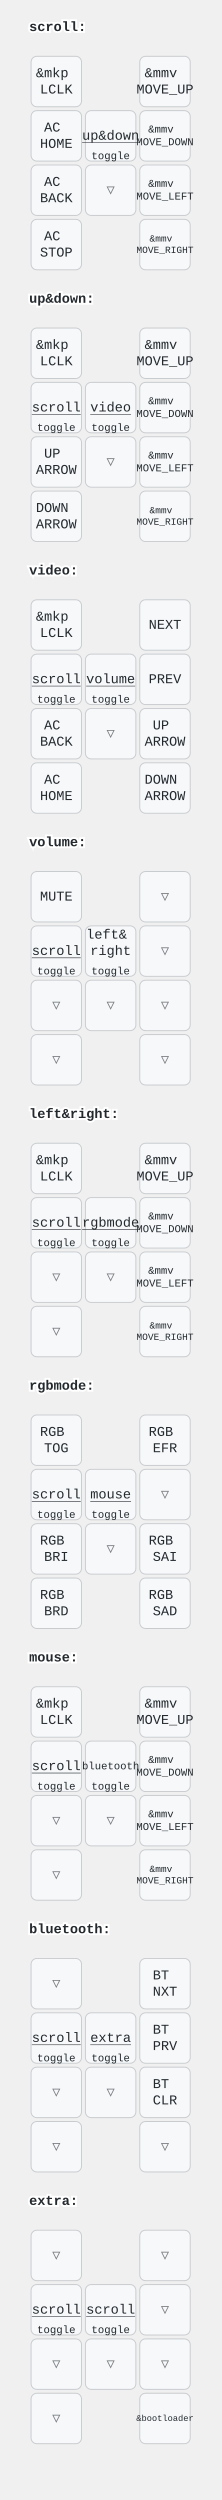
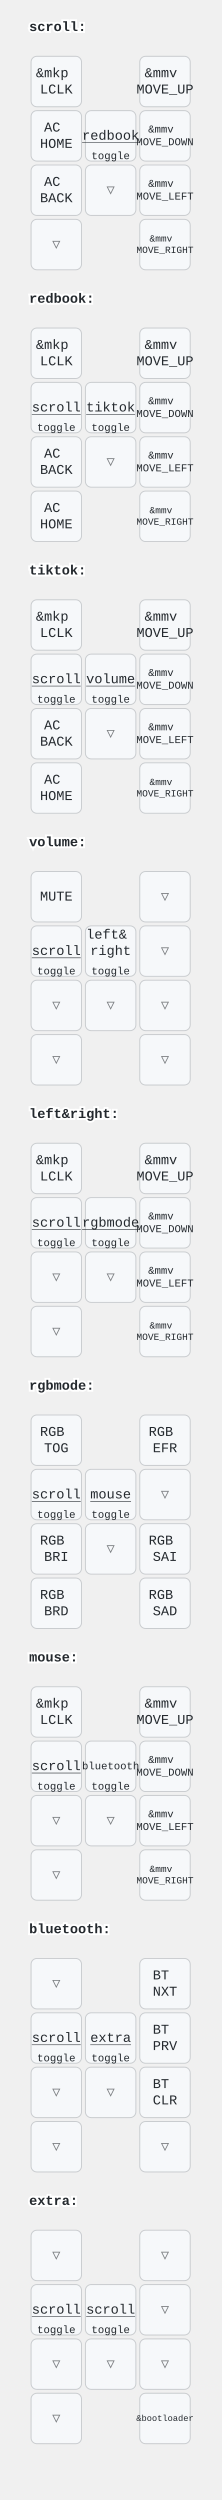
<svg xmlns="http://www.w3.org/2000/svg" width="228" height="2576" viewBox="0 0 228 2576" class="keymap">
  <style>/* inherit to force styles through use tags */
svg path {
    fill: inherit;
}

/* font and background color specifications */
svg.keymap {
    font-family: SFMono-Regular,Consolas,Liberation Mono,Menlo,monospace;
    font-size: 14px;
    font-kerning: normal;
    text-rendering: optimizeLegibility;
    fill: #24292e;
}

/* default key styling */
rect.key {
    fill: #f6f8fa;
}

rect.key, rect.combo {
    stroke: #c9cccf;
    stroke-width: 1;
}

/* default key side styling, only used is draw_key_sides is set */
rect.side {
    filter: brightness(90%);
}

/* color accent for combo boxes */
rect.combo, rect.combo-separate {
    fill: #cdf;
}

/* color accent for held keys */
rect.held, rect.combo.held {
    fill: #fdd;
}

/* color accent for ghost (optional) keys */
rect.ghost, rect.combo.ghost {
    stroke-dasharray: 4, 4;
    stroke-width: 2;
}

text {
    text-anchor: middle;
    dominant-baseline: middle;
}

/* styling for layer labels */
text.label {
    font-weight: bold;
    text-anchor: start;
    stroke: white;
    stroke-width: 4;
    paint-order: stroke;
}

/* styling for optional footer */
text.footer {
    text-anchor: end;
    dominant-baseline: auto;
    stroke: white;
    stroke-width: 4;
    paint-order: stroke;
}

/* styling for combo tap, and key non-tap label text */
text.combo, text.hold, text.shifted, text.left, text.right {
    font-size: 11px;
}

text.hold {
    text-anchor: middle;
    dominant-baseline: auto;
}

text.shifted {
    text-anchor: middle;
    dominant-baseline: hanging;
}

text.left {
    text-anchor: start;
}

text.right {
    text-anchor: end;
}

text.layer-activator {
    text-decoration: underline;
}

/* styling for hold/shifted label text in combo box */
text.combo.hold, text.combo.shifted, text.combo.left, text.combo.right {
    font-size: 8px;
}

/* lighter symbol for transparent keys */
text.trans {
    fill: #7b7e81;
}

/* styling for combo dendrons */
path.combo {
    stroke-width: 1;
    stroke: gray;
    fill: none;
}

/* Start Tabler Icons Cleanup */
/* cannot use height/width with glyphs */
.icon-tabler &gt; path {
    fill: inherit;
    stroke: inherit;
    stroke-width: 2;
}
/* hide tabler's default box */
.icon-tabler &gt; path[stroke="none"][fill="none"] {
    visibility: hidden;
}
/* End Tabler Icons Cleanup */
</style>
  <g transform="translate(30, 0)" class="layer-scroll">
    <text x="0" y="28" class="label" id="scroll">scroll:</text>
    <g transform="translate(0, 56)">
      <g transform="translate(28, 28)" class="key keypos-0">
        <rect rx="6" ry="6" x="-26" y="-26" width="52" height="52" class="key" />
        <text x="0" y="0" class="key tap">
          <tspan x="0" dy="-0.6em">&amp;mkp</tspan>
          <tspan x="0" dy="1.2em">LCLK</tspan>
        </text>
      </g>
      <g transform="translate(140, 28)" class="key keypos-1">
        <rect rx="6" ry="6" x="-26" y="-26" width="52" height="52" class="key" />
        <text x="0" y="0" class="key tap">
          <tspan x="0" dy="-0.6em">&amp;mmv</tspan>
          <tspan x="0" dy="1.2em">MOVE_UP</tspan>
        </text>
      </g>
      <g transform="translate(28, 84)" class="key keypos-2">
        <rect rx="6" ry="6" x="-26" y="-26" width="52" height="52" class="key" />
        <text x="0" y="0" class="key tap">
          <tspan x="0" dy="-0.6em">AC</tspan>
          <tspan x="0" dy="1.2em">HOME</tspan>
        </text>
      </g>
      <g transform="translate(84, 84)" class="key keypos-3">
        <rect rx="6" ry="6" x="-26" y="-26" width="52" height="52" class="key" />
-         <a href="#updown">
-           <text x="0" y="0" class="key tap layer-activator">up&amp;down</text>
+         <a href="#redbook">
+           <text x="0" y="0" class="key tap layer-activator">redbook</text>
        </a>
        <text x="0" y="24" class="key hold">toggle</text>
      </g>
      <g transform="translate(140, 84)" class="key keypos-4">
        <rect rx="6" ry="6" x="-26" y="-26" width="52" height="52" class="key" />
        <text x="0" y="0" class="key tap">
          <tspan x="0" dy="-0.6em" style="font-size: 78%">&amp;mmv</tspan>
          <tspan x="0" dy="1.2em" style="font-size: 78%">MOVE_DOWN</tspan>
        </text>
      </g>
      <g transform="translate(28, 140)" class="key keypos-5">
        <rect rx="6" ry="6" x="-26" y="-26" width="52" height="52" class="key" />
        <text x="0" y="0" class="key tap">
          <tspan x="0" dy="-0.6em">AC</tspan>
          <tspan x="0" dy="1.2em">BACK</tspan>
        </text>
      </g>
      <g transform="translate(84, 140)" class="key trans keypos-6">
        <rect rx="6" ry="6" x="-26" y="-26" width="52" height="52" class="key trans" />
        <text x="0" y="0" class="key trans tap">▽</text>
      </g>
      <g transform="translate(140, 140)" class="key keypos-7">
        <rect rx="6" ry="6" x="-26" y="-26" width="52" height="52" class="key" />
        <text x="0" y="0" class="key tap">
          <tspan x="0" dy="-0.6em" style="font-size: 78%">&amp;mmv</tspan>
          <tspan x="0" dy="1.2em" style="font-size: 78%">MOVE_LEFT</tspan>
        </text>
      </g>
-       <g transform="translate(28, 196)" class="key keypos-8">
-         <rect rx="6" ry="6" x="-26" y="-26" width="52" height="52" class="key" />
-         <text x="0" y="0" class="key tap">
-           <tspan x="0" dy="-0.6em">AC</tspan>
-           <tspan x="0" dy="1.2em">STOP</tspan>
-         </text>
+       <g transform="translate(28, 196)" class="key trans keypos-8">
+         <rect rx="6" ry="6" x="-26" y="-26" width="52" height="52" class="key trans" />
+         <text x="0" y="0" class="key trans tap">▽</text>
      </g>
      <g transform="translate(140, 196)" class="key keypos-9">
        <rect rx="6" ry="6" x="-26" y="-26" width="52" height="52" class="key" />
        <text x="0" y="0" class="key tap">
          <tspan x="0" dy="-0.6em" style="font-size: 70%">&amp;mmv</tspan>
          <tspan x="0" dy="1.2em" style="font-size: 70%">MOVE_RIGHT</tspan>
        </text>
      </g>
    </g>
  </g>
-   <g transform="translate(30, 280)" class="layer-up&amp;down">
-     <text x="0" y="28" class="label" id="updown">up&amp;down:</text>
+   <g transform="translate(30, 280)" class="layer-redbook">
+     <text x="0" y="28" class="label" id="redbook">redbook:</text>
    <g transform="translate(0, 56)">
      <g transform="translate(28, 28)" class="key keypos-0">
        <rect rx="6" ry="6" x="-26" y="-26" width="52" height="52" class="key" />
        <text x="0" y="0" class="key tap">
          <tspan x="0" dy="-0.6em">&amp;mkp</tspan>
          <tspan x="0" dy="1.2em">LCLK</tspan>
        </text>
      </g>
      <g transform="translate(140, 28)" class="key keypos-1">
        <rect rx="6" ry="6" x="-26" y="-26" width="52" height="52" class="key" />
        <text x="0" y="0" class="key tap">
          <tspan x="0" dy="-0.6em">&amp;mmv</tspan>
          <tspan x="0" dy="1.2em">MOVE_UP</tspan>
        </text>
      </g>
      <g transform="translate(28, 84)" class="key keypos-2">
        <rect rx="6" ry="6" x="-26" y="-26" width="52" height="52" class="key" />
        <a href="#scroll">
          <text x="0" y="0" class="key tap layer-activator">scroll</text>
        </a>
        <text x="0" y="24" class="key hold">toggle</text>
      </g>
      <g transform="translate(84, 84)" class="key keypos-3">
        <rect rx="6" ry="6" x="-26" y="-26" width="52" height="52" class="key" />
-         <a href="#video">
-           <text x="0" y="0" class="key tap layer-activator">video</text>
+         <a href="#tiktok">
+           <text x="0" y="0" class="key tap layer-activator">tiktok</text>
        </a>
        <text x="0" y="24" class="key hold">toggle</text>
      </g>
      <g transform="translate(140, 84)" class="key keypos-4">
        <rect rx="6" ry="6" x="-26" y="-26" width="52" height="52" class="key" />
        <text x="0" y="0" class="key tap">
          <tspan x="0" dy="-0.6em" style="font-size: 78%">&amp;mmv</tspan>
          <tspan x="0" dy="1.2em" style="font-size: 78%">MOVE_DOWN</tspan>
        </text>
      </g>
      <g transform="translate(28, 140)" class="key keypos-5">
        <rect rx="6" ry="6" x="-26" y="-26" width="52" height="52" class="key" />
        <text x="0" y="0" class="key tap">
-           <tspan x="0" dy="-0.6em">UP</tspan>
-           <tspan x="0" dy="1.2em">ARROW</tspan>
+           <tspan x="0" dy="-0.6em">AC</tspan>
+           <tspan x="0" dy="1.2em">BACK</tspan>
        </text>
      </g>
      <g transform="translate(84, 140)" class="key trans keypos-6">
        <rect rx="6" ry="6" x="-26" y="-26" width="52" height="52" class="key trans" />
        <text x="0" y="0" class="key trans tap">▽</text>
      </g>
      <g transform="translate(140, 140)" class="key keypos-7">
        <rect rx="6" ry="6" x="-26" y="-26" width="52" height="52" class="key" />
        <text x="0" y="0" class="key tap">
          <tspan x="0" dy="-0.6em" style="font-size: 78%">&amp;mmv</tspan>
          <tspan x="0" dy="1.2em" style="font-size: 78%">MOVE_LEFT</tspan>
        </text>
      </g>
      <g transform="translate(28, 196)" class="key keypos-8">
        <rect rx="6" ry="6" x="-26" y="-26" width="52" height="52" class="key" />
        <text x="0" y="0" class="key tap">
-           <tspan x="0" dy="-0.6em">DOWN</tspan>
-           <tspan x="0" dy="1.2em">ARROW</tspan>
+           <tspan x="0" dy="-0.6em">AC</tspan>
+           <tspan x="0" dy="1.2em">HOME</tspan>
        </text>
      </g>
      <g transform="translate(140, 196)" class="key keypos-9">
        <rect rx="6" ry="6" x="-26" y="-26" width="52" height="52" class="key" />
        <text x="0" y="0" class="key tap">
          <tspan x="0" dy="-0.6em" style="font-size: 70%">&amp;mmv</tspan>
          <tspan x="0" dy="1.2em" style="font-size: 70%">MOVE_RIGHT</tspan>
        </text>
      </g>
    </g>
  </g>
-   <g transform="translate(30, 560)" class="layer-video">
-     <text x="0" y="28" class="label" id="video">video:</text>
+   <g transform="translate(30, 560)" class="layer-tiktok">
+     <text x="0" y="28" class="label" id="tiktok">tiktok:</text>
    <g transform="translate(0, 56)">
      <g transform="translate(28, 28)" class="key keypos-0">
        <rect rx="6" ry="6" x="-26" y="-26" width="52" height="52" class="key" />
        <text x="0" y="0" class="key tap">
          <tspan x="0" dy="-0.6em">&amp;mkp</tspan>
          <tspan x="0" dy="1.2em">LCLK</tspan>
        </text>
      </g>
      <g transform="translate(140, 28)" class="key keypos-1">
        <rect rx="6" ry="6" x="-26" y="-26" width="52" height="52" class="key" />
-         <text x="0" y="0" class="key tap">NEXT</text>
+         <text x="0" y="0" class="key tap">
+           <tspan x="0" dy="-0.6em">&amp;mmv</tspan>
+           <tspan x="0" dy="1.2em">MOVE_UP</tspan>
+         </text>
      </g>
      <g transform="translate(28, 84)" class="key keypos-2">
        <rect rx="6" ry="6" x="-26" y="-26" width="52" height="52" class="key" />
        <a href="#scroll">
          <text x="0" y="0" class="key tap layer-activator">scroll</text>
        </a>
        <text x="0" y="24" class="key hold">toggle</text>
      </g>
      <g transform="translate(84, 84)" class="key keypos-3">
        <rect rx="6" ry="6" x="-26" y="-26" width="52" height="52" class="key" />
        <a href="#volume">
          <text x="0" y="0" class="key tap layer-activator">volume</text>
        </a>
        <text x="0" y="24" class="key hold">toggle</text>
      </g>
      <g transform="translate(140, 84)" class="key keypos-4">
        <rect rx="6" ry="6" x="-26" y="-26" width="52" height="52" class="key" />
-         <text x="0" y="0" class="key tap">PREV</text>
+         <text x="0" y="0" class="key tap">
+           <tspan x="0" dy="-0.6em" style="font-size: 78%">&amp;mmv</tspan>
+           <tspan x="0" dy="1.2em" style="font-size: 78%">MOVE_DOWN</tspan>
+         </text>
      </g>
      <g transform="translate(28, 140)" class="key keypos-5">
        <rect rx="6" ry="6" x="-26" y="-26" width="52" height="52" class="key" />
        <text x="0" y="0" class="key tap">
          <tspan x="0" dy="-0.6em">AC</tspan>
          <tspan x="0" dy="1.2em">BACK</tspan>
        </text>
      </g>
      <g transform="translate(84, 140)" class="key trans keypos-6">
        <rect rx="6" ry="6" x="-26" y="-26" width="52" height="52" class="key trans" />
        <text x="0" y="0" class="key trans tap">▽</text>
      </g>
      <g transform="translate(140, 140)" class="key keypos-7">
        <rect rx="6" ry="6" x="-26" y="-26" width="52" height="52" class="key" />
        <text x="0" y="0" class="key tap">
-           <tspan x="0" dy="-0.6em">UP</tspan>
-           <tspan x="0" dy="1.2em">ARROW</tspan>
+           <tspan x="0" dy="-0.6em" style="font-size: 78%">&amp;mmv</tspan>
+           <tspan x="0" dy="1.2em" style="font-size: 78%">MOVE_LEFT</tspan>
        </text>
      </g>
      <g transform="translate(28, 196)" class="key keypos-8">
        <rect rx="6" ry="6" x="-26" y="-26" width="52" height="52" class="key" />
        <text x="0" y="0" class="key tap">
          <tspan x="0" dy="-0.6em">AC</tspan>
          <tspan x="0" dy="1.2em">HOME</tspan>
        </text>
      </g>
      <g transform="translate(140, 196)" class="key keypos-9">
        <rect rx="6" ry="6" x="-26" y="-26" width="52" height="52" class="key" />
        <text x="0" y="0" class="key tap">
-           <tspan x="0" dy="-0.6em">DOWN</tspan>
-           <tspan x="0" dy="1.2em">ARROW</tspan>
+           <tspan x="0" dy="-0.6em" style="font-size: 70%">&amp;mmv</tspan>
+           <tspan x="0" dy="1.2em" style="font-size: 70%">MOVE_RIGHT</tspan>
        </text>
      </g>
    </g>
  </g>
  <g transform="translate(30, 840)" class="layer-volume">
    <text x="0" y="28" class="label" id="volume">volume:</text>
    <g transform="translate(0, 56)">
      <g transform="translate(28, 28)" class="key keypos-0">
        <rect rx="6" ry="6" x="-26" y="-26" width="52" height="52" class="key" />
        <text x="0" y="0" class="key tap">MUTE</text>
      </g>
      <g transform="translate(140, 28)" class="key trans keypos-1">
        <rect rx="6" ry="6" x="-26" y="-26" width="52" height="52" class="key trans" />
        <text x="0" y="0" class="key trans tap">▽</text>
      </g>
      <g transform="translate(28, 84)" class="key keypos-2">
        <rect rx="6" ry="6" x="-26" y="-26" width="52" height="52" class="key" />
        <a href="#scroll">
          <text x="0" y="0" class="key tap layer-activator">scroll</text>
        </a>
        <text x="0" y="24" class="key hold">toggle</text>
      </g>
      <g transform="translate(84, 84)" class="key keypos-3">
        <rect rx="6" ry="6" x="-26" y="-26" width="52" height="52" class="key" />
        <text x="0" y="0" class="key tap">
          <tspan x="0" dy="-1.2em">left&amp;</tspan>
          <tspan x="0" dy="1.2em">right</tspan>
        </text>
        <text x="0" y="24" class="key hold">toggle</text>
      </g>
      <g transform="translate(140, 84)" class="key trans keypos-4">
        <rect rx="6" ry="6" x="-26" y="-26" width="52" height="52" class="key trans" />
        <text x="0" y="0" class="key trans tap">▽</text>
      </g>
      <g transform="translate(28, 140)" class="key trans keypos-5">
        <rect rx="6" ry="6" x="-26" y="-26" width="52" height="52" class="key trans" />
        <text x="0" y="0" class="key trans tap">▽</text>
      </g>
      <g transform="translate(84, 140)" class="key trans keypos-6">
        <rect rx="6" ry="6" x="-26" y="-26" width="52" height="52" class="key trans" />
        <text x="0" y="0" class="key trans tap">▽</text>
      </g>
      <g transform="translate(140, 140)" class="key trans keypos-7">
        <rect rx="6" ry="6" x="-26" y="-26" width="52" height="52" class="key trans" />
        <text x="0" y="0" class="key trans tap">▽</text>
      </g>
      <g transform="translate(28, 196)" class="key trans keypos-8">
        <rect rx="6" ry="6" x="-26" y="-26" width="52" height="52" class="key trans" />
        <text x="0" y="0" class="key trans tap">▽</text>
      </g>
      <g transform="translate(140, 196)" class="key trans keypos-9">
        <rect rx="6" ry="6" x="-26" y="-26" width="52" height="52" class="key trans" />
        <text x="0" y="0" class="key trans tap">▽</text>
      </g>
    </g>
  </g>
  <g transform="translate(30, 1120)" class="layer-left&amp;right">
    <text x="0" y="28" class="label" id="leftright">left&amp;right:</text>
    <g transform="translate(0, 56)">
      <g transform="translate(28, 28)" class="key keypos-0">
        <rect rx="6" ry="6" x="-26" y="-26" width="52" height="52" class="key" />
        <text x="0" y="0" class="key tap">
          <tspan x="0" dy="-0.6em">&amp;mkp</tspan>
          <tspan x="0" dy="1.2em">LCLK</tspan>
        </text>
      </g>
      <g transform="translate(140, 28)" class="key keypos-1">
        <rect rx="6" ry="6" x="-26" y="-26" width="52" height="52" class="key" />
        <text x="0" y="0" class="key tap">
          <tspan x="0" dy="-0.6em">&amp;mmv</tspan>
          <tspan x="0" dy="1.2em">MOVE_UP</tspan>
        </text>
      </g>
      <g transform="translate(28, 84)" class="key keypos-2">
        <rect rx="6" ry="6" x="-26" y="-26" width="52" height="52" class="key" />
        <a href="#scroll">
          <text x="0" y="0" class="key tap layer-activator">scroll</text>
        </a>
        <text x="0" y="24" class="key hold">toggle</text>
      </g>
      <g transform="translate(84, 84)" class="key keypos-3">
        <rect rx="6" ry="6" x="-26" y="-26" width="52" height="52" class="key" />
        <a href="#rgbmode">
          <text x="0" y="0" class="key tap layer-activator">rgbmode</text>
        </a>
        <text x="0" y="24" class="key hold">toggle</text>
      </g>
      <g transform="translate(140, 84)" class="key keypos-4">
        <rect rx="6" ry="6" x="-26" y="-26" width="52" height="52" class="key" />
        <text x="0" y="0" class="key tap">
          <tspan x="0" dy="-0.6em" style="font-size: 78%">&amp;mmv</tspan>
          <tspan x="0" dy="1.2em" style="font-size: 78%">MOVE_DOWN</tspan>
        </text>
      </g>
      <g transform="translate(28, 140)" class="key trans keypos-5">
        <rect rx="6" ry="6" x="-26" y="-26" width="52" height="52" class="key trans" />
        <text x="0" y="0" class="key trans tap">▽</text>
      </g>
      <g transform="translate(84, 140)" class="key trans keypos-6">
        <rect rx="6" ry="6" x="-26" y="-26" width="52" height="52" class="key trans" />
        <text x="0" y="0" class="key trans tap">▽</text>
      </g>
      <g transform="translate(140, 140)" class="key keypos-7">
        <rect rx="6" ry="6" x="-26" y="-26" width="52" height="52" class="key" />
        <text x="0" y="0" class="key tap">
          <tspan x="0" dy="-0.6em" style="font-size: 78%">&amp;mmv</tspan>
          <tspan x="0" dy="1.2em" style="font-size: 78%">MOVE_LEFT</tspan>
        </text>
      </g>
      <g transform="translate(28, 196)" class="key trans keypos-8">
        <rect rx="6" ry="6" x="-26" y="-26" width="52" height="52" class="key trans" />
        <text x="0" y="0" class="key trans tap">▽</text>
      </g>
      <g transform="translate(140, 196)" class="key keypos-9">
        <rect rx="6" ry="6" x="-26" y="-26" width="52" height="52" class="key" />
        <text x="0" y="0" class="key tap">
          <tspan x="0" dy="-0.6em" style="font-size: 70%">&amp;mmv</tspan>
          <tspan x="0" dy="1.2em" style="font-size: 70%">MOVE_RIGHT</tspan>
        </text>
      </g>
    </g>
  </g>
  <g transform="translate(30, 1400)" class="layer-rgbmode">
    <text x="0" y="28" class="label" id="rgbmode">rgbmode:</text>
    <g transform="translate(0, 56)">
      <g transform="translate(28, 28)" class="key keypos-0">
        <rect rx="6" ry="6" x="-26" y="-26" width="52" height="52" class="key" />
        <text x="0" y="0" class="key tap">
          <tspan x="0" dy="-0.6em">RGB</tspan>
          <tspan x="0" dy="1.2em">TOG</tspan>
        </text>
      </g>
      <g transform="translate(140, 28)" class="key keypos-1">
        <rect rx="6" ry="6" x="-26" y="-26" width="52" height="52" class="key" />
        <text x="0" y="0" class="key tap">
          <tspan x="0" dy="-0.6em">RGB</tspan>
          <tspan x="0" dy="1.2em">EFR</tspan>
        </text>
      </g>
      <g transform="translate(28, 84)" class="key keypos-2">
        <rect rx="6" ry="6" x="-26" y="-26" width="52" height="52" class="key" />
        <a href="#scroll">
          <text x="0" y="0" class="key tap layer-activator">scroll</text>
        </a>
        <text x="0" y="24" class="key hold">toggle</text>
      </g>
      <g transform="translate(84, 84)" class="key keypos-3">
        <rect rx="6" ry="6" x="-26" y="-26" width="52" height="52" class="key" />
        <a href="#mouse">
          <text x="0" y="0" class="key tap layer-activator">mouse</text>
        </a>
        <text x="0" y="24" class="key hold">toggle</text>
      </g>
      <g transform="translate(140, 84)" class="key trans keypos-4">
        <rect rx="6" ry="6" x="-26" y="-26" width="52" height="52" class="key trans" />
        <text x="0" y="0" class="key trans tap">▽</text>
      </g>
      <g transform="translate(28, 140)" class="key keypos-5">
        <rect rx="6" ry="6" x="-26" y="-26" width="52" height="52" class="key" />
        <text x="0" y="0" class="key tap">
          <tspan x="0" dy="-0.6em">RGB</tspan>
          <tspan x="0" dy="1.2em">BRI</tspan>
        </text>
      </g>
      <g transform="translate(84, 140)" class="key trans keypos-6">
        <rect rx="6" ry="6" x="-26" y="-26" width="52" height="52" class="key trans" />
        <text x="0" y="0" class="key trans tap">▽</text>
      </g>
      <g transform="translate(140, 140)" class="key keypos-7">
        <rect rx="6" ry="6" x="-26" y="-26" width="52" height="52" class="key" />
        <text x="0" y="0" class="key tap">
          <tspan x="0" dy="-0.6em">RGB</tspan>
          <tspan x="0" dy="1.2em">SAI</tspan>
        </text>
      </g>
      <g transform="translate(28, 196)" class="key keypos-8">
        <rect rx="6" ry="6" x="-26" y="-26" width="52" height="52" class="key" />
        <text x="0" y="0" class="key tap">
          <tspan x="0" dy="-0.6em">RGB</tspan>
          <tspan x="0" dy="1.2em">BRD</tspan>
        </text>
      </g>
      <g transform="translate(140, 196)" class="key keypos-9">
        <rect rx="6" ry="6" x="-26" y="-26" width="52" height="52" class="key" />
        <text x="0" y="0" class="key tap">
          <tspan x="0" dy="-0.6em">RGB</tspan>
          <tspan x="0" dy="1.2em">SAD</tspan>
        </text>
      </g>
    </g>
  </g>
  <g transform="translate(30, 1680)" class="layer-mouse">
    <text x="0" y="28" class="label" id="mouse">mouse:</text>
    <g transform="translate(0, 56)">
      <g transform="translate(28, 28)" class="key keypos-0">
        <rect rx="6" ry="6" x="-26" y="-26" width="52" height="52" class="key" />
        <text x="0" y="0" class="key tap">
          <tspan x="0" dy="-0.6em">&amp;mkp</tspan>
          <tspan x="0" dy="1.2em">LCLK</tspan>
        </text>
      </g>
      <g transform="translate(140, 28)" class="key keypos-1">
        <rect rx="6" ry="6" x="-26" y="-26" width="52" height="52" class="key" />
        <text x="0" y="0" class="key tap">
          <tspan x="0" dy="-0.6em">&amp;mmv</tspan>
          <tspan x="0" dy="1.2em">MOVE_UP</tspan>
        </text>
      </g>
      <g transform="translate(28, 84)" class="key keypos-2">
        <rect rx="6" ry="6" x="-26" y="-26" width="52" height="52" class="key" />
        <a href="#scroll">
          <text x="0" y="0" class="key tap layer-activator">scroll</text>
        </a>
        <text x="0" y="24" class="key hold">toggle</text>
      </g>
      <g transform="translate(84, 84)" class="key keypos-3">
        <rect rx="6" ry="6" x="-26" y="-26" width="52" height="52" class="key" />
        <a href="#bluetooth">
          <text x="0" y="0" class="key tap layer-activator">
            <tspan style="font-size: 78%">bluetooth</tspan>
          </text>
        </a>
        <text x="0" y="24" class="key hold">toggle</text>
      </g>
      <g transform="translate(140, 84)" class="key keypos-4">
        <rect rx="6" ry="6" x="-26" y="-26" width="52" height="52" class="key" />
        <text x="0" y="0" class="key tap">
          <tspan x="0" dy="-0.6em" style="font-size: 78%">&amp;mmv</tspan>
          <tspan x="0" dy="1.2em" style="font-size: 78%">MOVE_DOWN</tspan>
        </text>
      </g>
      <g transform="translate(28, 140)" class="key trans keypos-5">
        <rect rx="6" ry="6" x="-26" y="-26" width="52" height="52" class="key trans" />
        <text x="0" y="0" class="key trans tap">▽</text>
      </g>
      <g transform="translate(84, 140)" class="key trans keypos-6">
        <rect rx="6" ry="6" x="-26" y="-26" width="52" height="52" class="key trans" />
        <text x="0" y="0" class="key trans tap">▽</text>
      </g>
      <g transform="translate(140, 140)" class="key keypos-7">
        <rect rx="6" ry="6" x="-26" y="-26" width="52" height="52" class="key" />
        <text x="0" y="0" class="key tap">
          <tspan x="0" dy="-0.6em" style="font-size: 78%">&amp;mmv</tspan>
          <tspan x="0" dy="1.2em" style="font-size: 78%">MOVE_LEFT</tspan>
        </text>
      </g>
      <g transform="translate(28, 196)" class="key trans keypos-8">
        <rect rx="6" ry="6" x="-26" y="-26" width="52" height="52" class="key trans" />
        <text x="0" y="0" class="key trans tap">▽</text>
      </g>
      <g transform="translate(140, 196)" class="key keypos-9">
        <rect rx="6" ry="6" x="-26" y="-26" width="52" height="52" class="key" />
        <text x="0" y="0" class="key tap">
          <tspan x="0" dy="-0.6em" style="font-size: 70%">&amp;mmv</tspan>
          <tspan x="0" dy="1.2em" style="font-size: 70%">MOVE_RIGHT</tspan>
        </text>
      </g>
    </g>
  </g>
  <g transform="translate(30, 1960)" class="layer-bluetooth">
    <text x="0" y="28" class="label" id="bluetooth">bluetooth:</text>
    <g transform="translate(0, 56)">
      <g transform="translate(28, 28)" class="key trans keypos-0">
        <rect rx="6" ry="6" x="-26" y="-26" width="52" height="52" class="key trans" />
        <text x="0" y="0" class="key trans tap">▽</text>
      </g>
      <g transform="translate(140, 28)" class="key keypos-1">
        <rect rx="6" ry="6" x="-26" y="-26" width="52" height="52" class="key" />
        <text x="0" y="0" class="key tap">
          <tspan x="0" dy="-0.6em">BT</tspan>
          <tspan x="0" dy="1.2em">NXT</tspan>
        </text>
      </g>
      <g transform="translate(28, 84)" class="key keypos-2">
        <rect rx="6" ry="6" x="-26" y="-26" width="52" height="52" class="key" />
        <a href="#scroll">
          <text x="0" y="0" class="key tap layer-activator">scroll</text>
        </a>
        <text x="0" y="24" class="key hold">toggle</text>
      </g>
      <g transform="translate(84, 84)" class="key keypos-3">
        <rect rx="6" ry="6" x="-26" y="-26" width="52" height="52" class="key" />
        <a href="#extra">
          <text x="0" y="0" class="key tap layer-activator">extra</text>
        </a>
        <text x="0" y="24" class="key hold">toggle</text>
      </g>
      <g transform="translate(140, 84)" class="key keypos-4">
        <rect rx="6" ry="6" x="-26" y="-26" width="52" height="52" class="key" />
        <text x="0" y="0" class="key tap">
          <tspan x="0" dy="-0.6em">BT</tspan>
          <tspan x="0" dy="1.2em">PRV</tspan>
        </text>
      </g>
      <g transform="translate(28, 140)" class="key trans keypos-5">
        <rect rx="6" ry="6" x="-26" y="-26" width="52" height="52" class="key trans" />
        <text x="0" y="0" class="key trans tap">▽</text>
      </g>
      <g transform="translate(84, 140)" class="key trans keypos-6">
        <rect rx="6" ry="6" x="-26" y="-26" width="52" height="52" class="key trans" />
        <text x="0" y="0" class="key trans tap">▽</text>
      </g>
      <g transform="translate(140, 140)" class="key keypos-7">
        <rect rx="6" ry="6" x="-26" y="-26" width="52" height="52" class="key" />
        <text x="0" y="0" class="key tap">
          <tspan x="0" dy="-0.6em">BT</tspan>
          <tspan x="0" dy="1.2em">CLR</tspan>
        </text>
      </g>
      <g transform="translate(28, 196)" class="key trans keypos-8">
        <rect rx="6" ry="6" x="-26" y="-26" width="52" height="52" class="key trans" />
        <text x="0" y="0" class="key trans tap">▽</text>
      </g>
      <g transform="translate(140, 196)" class="key trans keypos-9">
        <rect rx="6" ry="6" x="-26" y="-26" width="52" height="52" class="key trans" />
        <text x="0" y="0" class="key trans tap">▽</text>
      </g>
    </g>
  </g>
  <g transform="translate(30, 2240)" class="layer-extra">
    <text x="0" y="28" class="label" id="extra">extra:</text>
    <g transform="translate(0, 56)">
      <g transform="translate(28, 28)" class="key trans keypos-0">
        <rect rx="6" ry="6" x="-26" y="-26" width="52" height="52" class="key trans" />
        <text x="0" y="0" class="key trans tap">▽</text>
      </g>
      <g transform="translate(140, 28)" class="key trans keypos-1">
        <rect rx="6" ry="6" x="-26" y="-26" width="52" height="52" class="key trans" />
        <text x="0" y="0" class="key trans tap">▽</text>
      </g>
      <g transform="translate(28, 84)" class="key keypos-2">
        <rect rx="6" ry="6" x="-26" y="-26" width="52" height="52" class="key" />
        <a href="#scroll">
          <text x="0" y="0" class="key tap layer-activator">scroll</text>
        </a>
        <text x="0" y="24" class="key hold">toggle</text>
      </g>
      <g transform="translate(84, 84)" class="key keypos-3">
        <rect rx="6" ry="6" x="-26" y="-26" width="52" height="52" class="key" />
        <a href="#scroll">
          <text x="0" y="0" class="key tap layer-activator">scroll</text>
        </a>
        <text x="0" y="24" class="key hold">toggle</text>
      </g>
      <g transform="translate(140, 84)" class="key trans keypos-4">
        <rect rx="6" ry="6" x="-26" y="-26" width="52" height="52" class="key trans" />
        <text x="0" y="0" class="key trans tap">▽</text>
      </g>
      <g transform="translate(28, 140)" class="key trans keypos-5">
        <rect rx="6" ry="6" x="-26" y="-26" width="52" height="52" class="key trans" />
        <text x="0" y="0" class="key trans tap">▽</text>
      </g>
      <g transform="translate(84, 140)" class="key trans keypos-6">
        <rect rx="6" ry="6" x="-26" y="-26" width="52" height="52" class="key trans" />
        <text x="0" y="0" class="key trans tap">▽</text>
      </g>
      <g transform="translate(140, 140)" class="key trans keypos-7">
        <rect rx="6" ry="6" x="-26" y="-26" width="52" height="52" class="key trans" />
        <text x="0" y="0" class="key trans tap">▽</text>
      </g>
      <g transform="translate(28, 196)" class="key trans keypos-8">
        <rect rx="6" ry="6" x="-26" y="-26" width="52" height="52" class="key trans" />
        <text x="0" y="0" class="key trans tap">▽</text>
      </g>
      <g transform="translate(140, 196)" class="key keypos-9">
        <rect rx="6" ry="6" x="-26" y="-26" width="52" height="52" class="key" />
        <text x="0" y="0" class="key tap">
          <tspan style="font-size: 64%">&amp;bootloader</tspan>
        </text>
      </g>
    </g>
  </g>
</svg>
